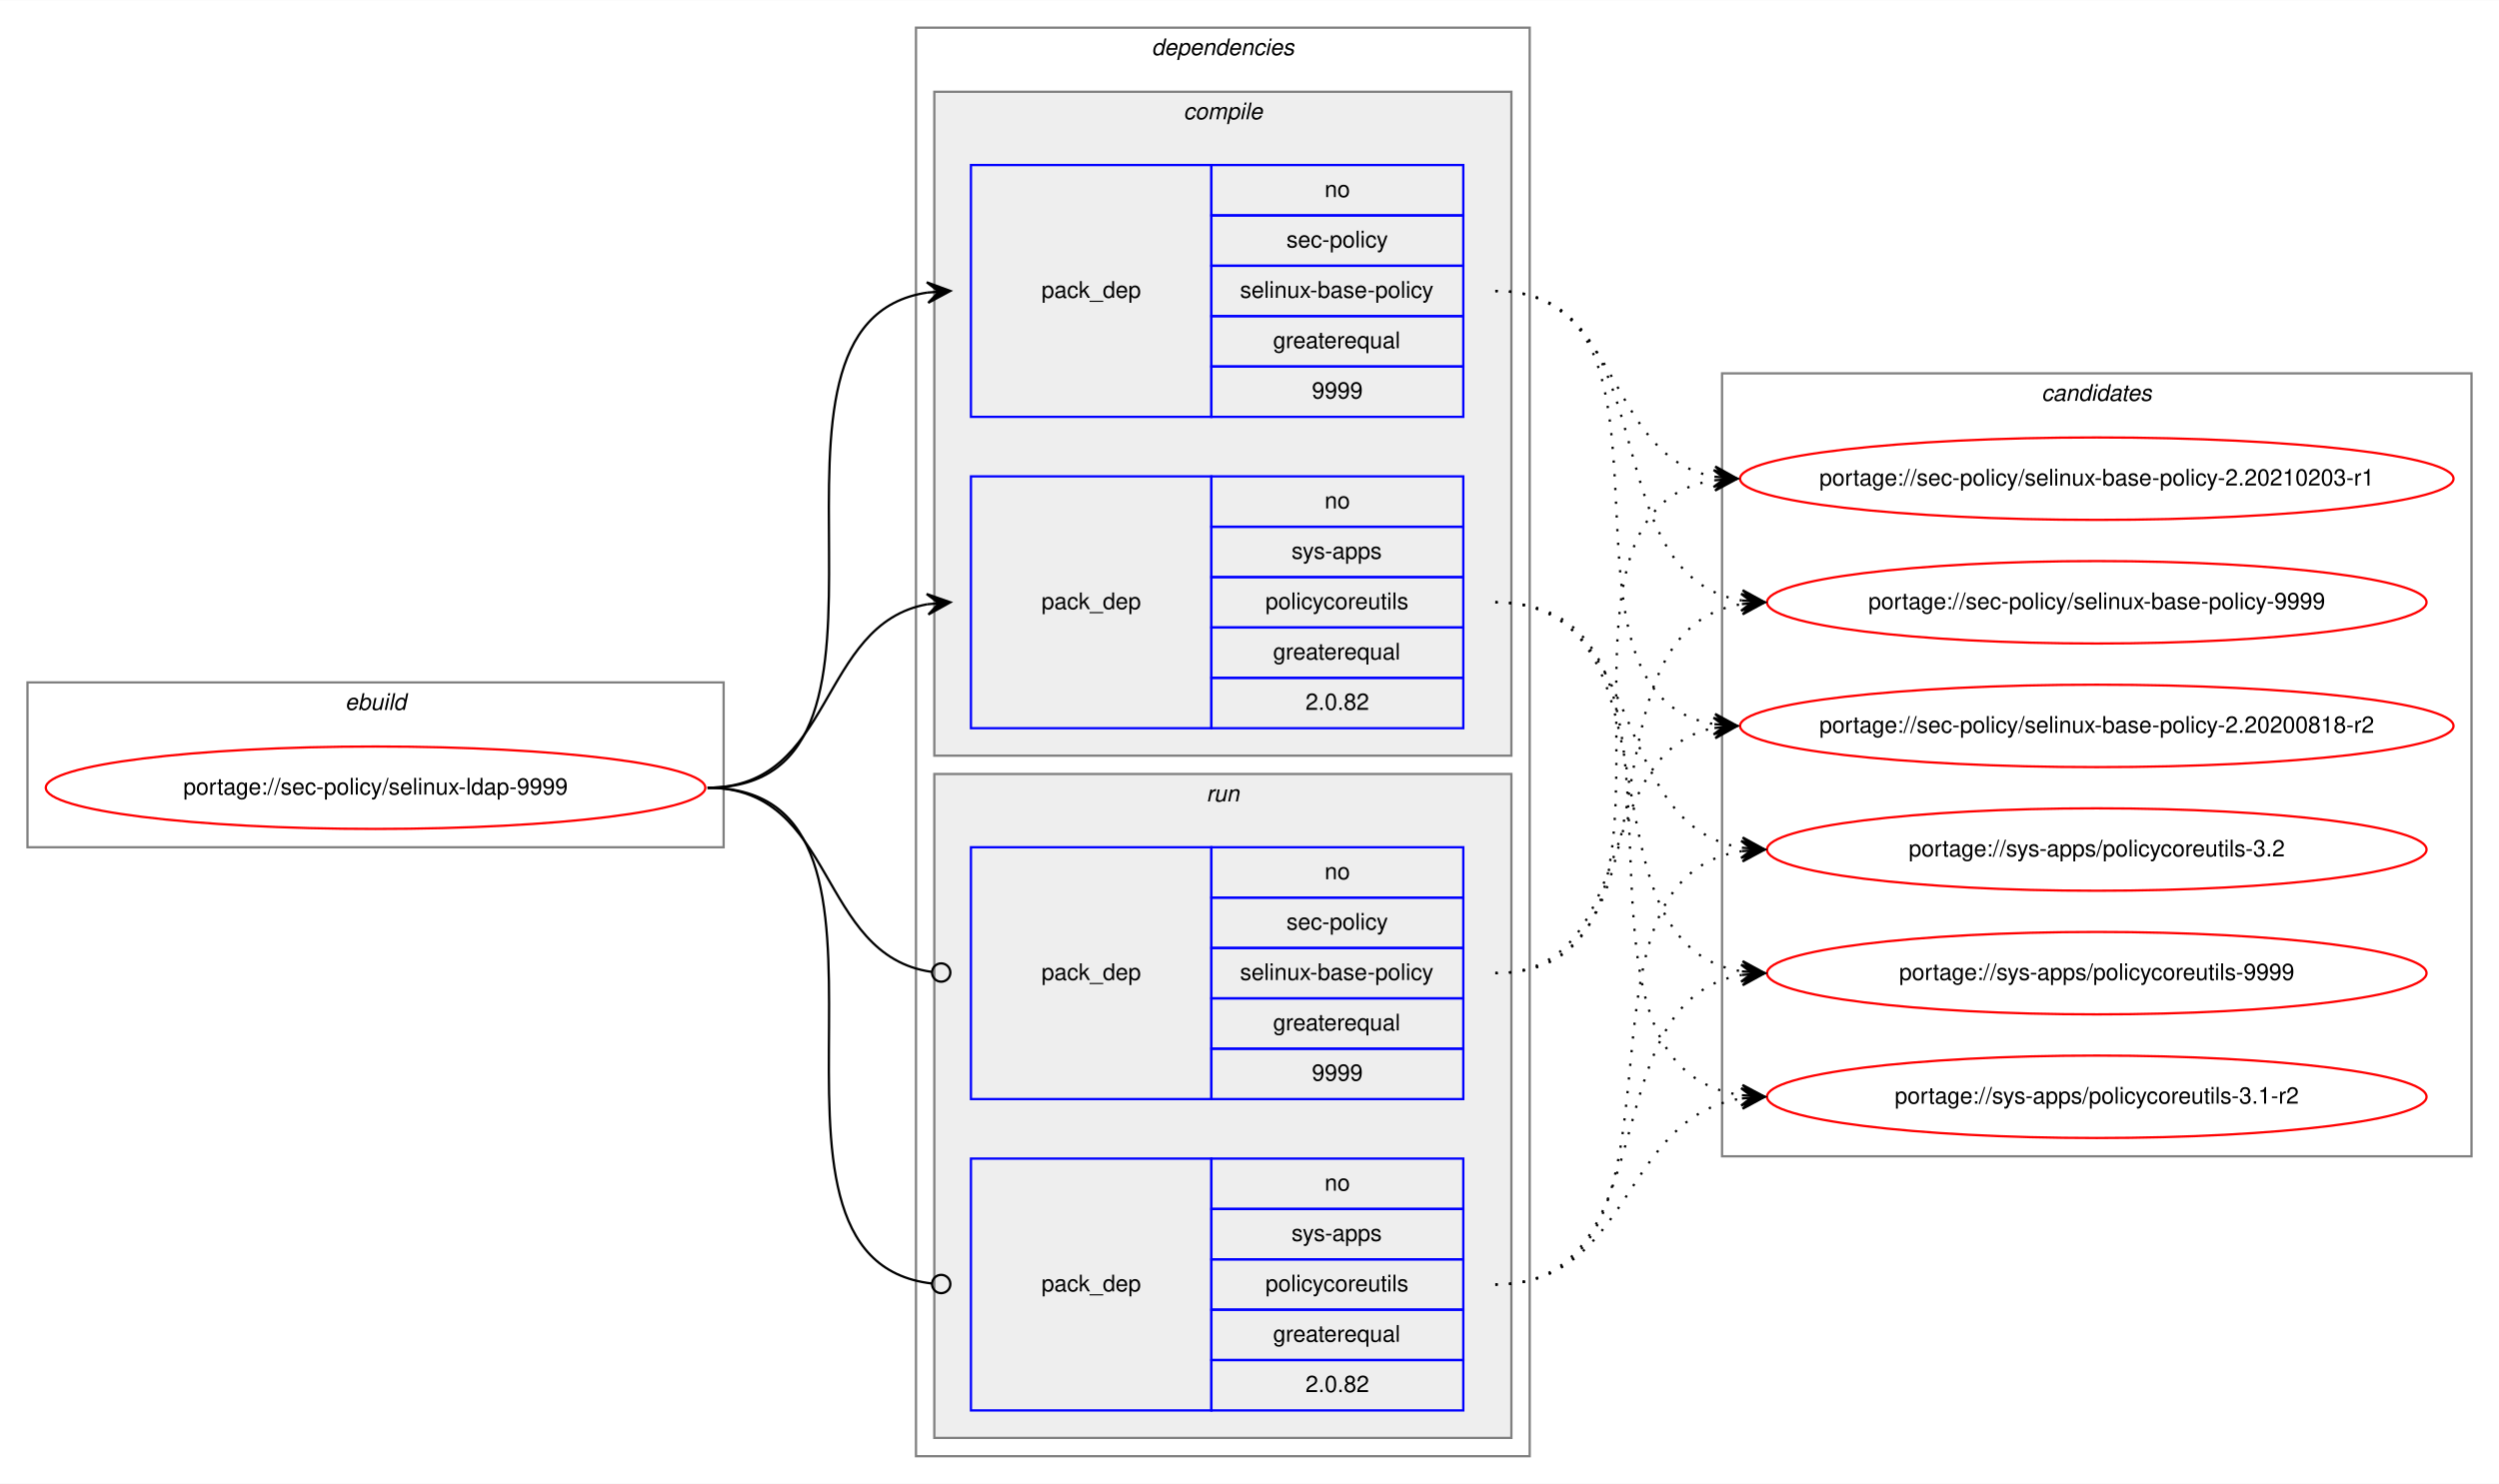
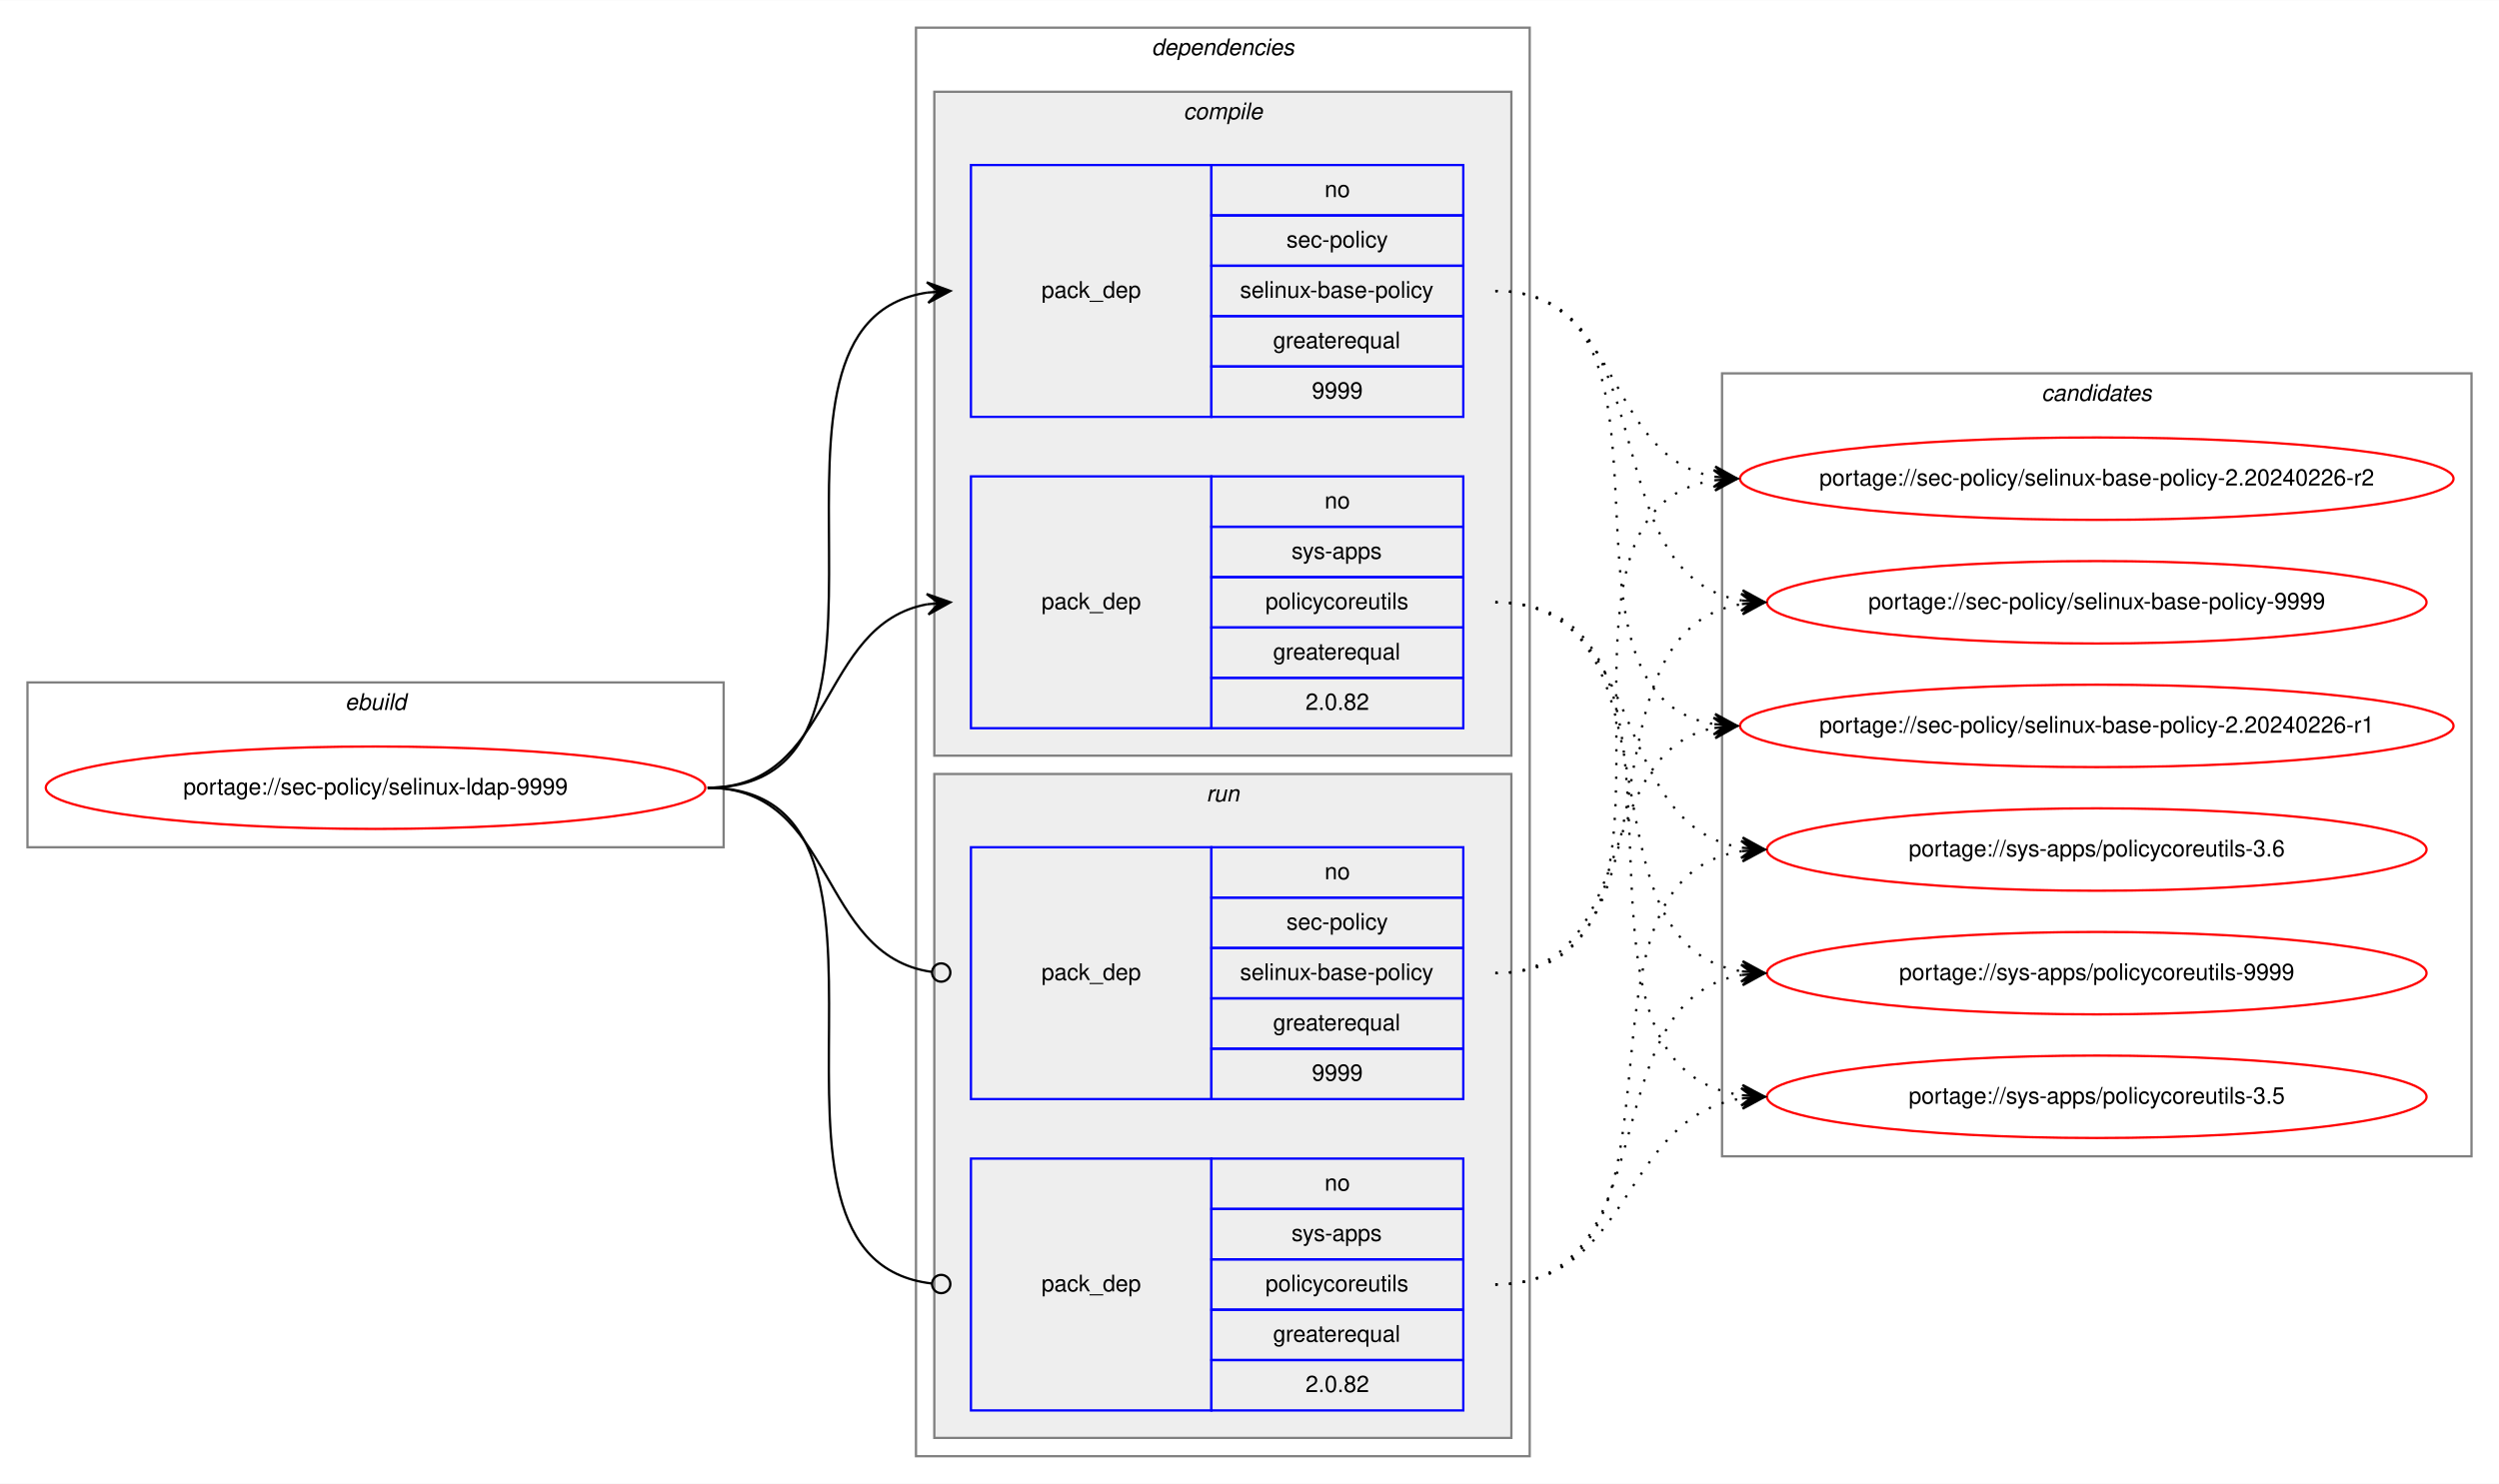
<svg xmlns="http://www.w3.org/2000/svg" xmlns:xlink="http://www.w3.org/1999/xlink" width="1091pt" height="648pt" viewBox="0.00 0.00 1091.28 648.00">
  <g id="graph0" class="graph" transform="scale(1 1) rotate(0) translate(4 644)">
    <polygon fill="white" stroke="transparent" points="-4,4 -4,-644 1087.28,-644 1087.28,4 -4,4" />
    <g id="clust1" class="cluster">
      <polygon fill="none" stroke="gray" points="8,-274 8,-346 312,-346 312,-274 8,-274" />
      <text text-anchor="start" x="146.66" y="-334" font-family="Helvetica,sans-Serif" font-style="italic" font-size="10.00">ebuild</text>
    </g>
    <g id="clust2" class="cluster">
      <polygon fill="none" stroke="gray" points="396,-8 396,-632 664,-632 664,-8 396,-8" />
      <text text-anchor="start" x="498.88" y="-620" font-family="Helvetica,sans-Serif" font-style="italic" font-size="10.00">dependencies</text>
    </g>
    <g id="clust3" class="cluster">
      <polygon fill="#eeeeee" stroke="gray" points="404,-314 404,-604 656,-604 656,-314 404,-314" />
      <text text-anchor="start" x="512.78" y="-592" font-family="Helvetica,sans-Serif" font-style="italic" font-size="10.00">compile</text>
    </g>
    <g id="clust7" class="cluster">
      <polygon fill="#eeeeee" stroke="gray" points="404,-16 404,-306 656,-306 656,-16 404,-16" />
      <text text-anchor="start" x="522.78" y="-294" font-family="Helvetica,sans-Serif" font-style="italic" font-size="10.00">run</text>
    </g>
    <g id="clust10" class="cluster">
      <polygon fill="none" stroke="gray" points="748,-139 748,-481 1075.28,-481 1075.28,-139 748,-139" />
      <text text-anchor="start" x="887.47" y="-469" font-family="Helvetica,sans-Serif" font-style="italic" font-size="10.00">candidates</text>
    </g>
    <g id="node1" class="node">
      <g id="a_node1">
        <a xlink:href="../sec-policy/selinux-ldap-9999.svg" xlink:title="portage://sec-policy/selinux-ldap-9999">
          <ellipse fill="none" stroke="red" cx="160" cy="-300" rx="144" ry="18" />
          <text text-anchor="middle" x="160" y="-297" font-family="Helvetica,sans-Serif" font-size="10.00">portage://sec-policy/selinux-ldap-9999</text>
        </a>
      </g>
    </g>
    <g id="node2" class="node">
      <polygon fill="none" stroke="blue" points="420,-462 420,-572 525,-572 525,-462 420,-462" />
      <text text-anchor="start" x="450.82" y="-514" font-family="Helvetica,sans-Serif" font-size="10.00">pack_dep</text>
      <polygon fill="none" stroke="blue" points="525,-550 525,-572 635,-572 635,-550 525,-550" />
      <text text-anchor="start" x="574.44" y="-558" font-family="Helvetica,sans-Serif" font-size="10.00">no</text>
      <polygon fill="none" stroke="blue" points="525,-528 525,-550 635,-550 635,-528 525,-528" />
      <text text-anchor="start" x="557.78" y="-536" font-family="Helvetica,sans-Serif" font-size="10.00">sec-policy</text>
      <polygon fill="none" stroke="blue" points="525,-506 525,-528 635,-528 635,-506 525,-506" />
      <text text-anchor="start" x="537.5" y="-514" font-family="Helvetica,sans-Serif" font-size="10.00">selinux-base-policy</text>
      <polygon fill="none" stroke="blue" points="525,-484 525,-506 635,-506 635,-484 525,-484" />
      <text text-anchor="start" x="551.94" y="-492" font-family="Helvetica,sans-Serif" font-size="10.00">greaterequal</text>
      <polygon fill="none" stroke="blue" points="525,-462 525,-484 635,-484 635,-462 525,-462" />
      <text text-anchor="start" x="568.88" y="-470" font-family="Helvetica,sans-Serif" font-size="10.00">9999</text>
    </g>
    <g id="edge1" class="edge">
      <path fill="none" stroke="black" d="M305,-300C408.77,-300 310.64,-502.83 401.01,-516.3" />
      <polygon fill="black" stroke="black" points="411,-517 400.71,-520.79 406.01,-516.65 401.02,-516.3 401.02,-516.3 401.02,-516.3 406.01,-516.65 401.34,-511.81 411,-517 411,-517" />
    </g>
    <g id="node3" class="node">
      <polygon fill="none" stroke="blue" points="420,-326 420,-436 525,-436 525,-326 420,-326" />
      <text text-anchor="start" x="450.82" y="-378" font-family="Helvetica,sans-Serif" font-size="10.00">pack_dep</text>
      <polygon fill="none" stroke="blue" points="525,-414 525,-436 635,-436 635,-414 525,-414" />
      <text text-anchor="start" x="574.44" y="-422" font-family="Helvetica,sans-Serif" font-size="10.00">no</text>
      <polygon fill="none" stroke="blue" points="525,-392 525,-414 635,-414 635,-392 525,-392" />
      <text text-anchor="start" x="560" y="-400" font-family="Helvetica,sans-Serif" font-size="10.00">sys-apps</text>
      <polygon fill="none" stroke="blue" points="525,-370 525,-392 635,-392 635,-370 525,-370" />
      <text text-anchor="start" x="548.61" y="-378" font-family="Helvetica,sans-Serif" font-size="10.00">policycoreutils</text>
      <polygon fill="none" stroke="blue" points="525,-348 525,-370 635,-370 635,-348 525,-348" />
      <text text-anchor="start" x="551.94" y="-356" font-family="Helvetica,sans-Serif" font-size="10.00">greaterequal</text>
      <polygon fill="none" stroke="blue" points="525,-326 525,-348 635,-348 635,-326 525,-326" />
      <text text-anchor="start" x="566.1" y="-334" font-family="Helvetica,sans-Serif" font-size="10.00">2.0.82</text>
    </g>
    <g id="edge2" class="edge">
      <path fill="none" stroke="black" d="M305,-300C360.7,-300 352.97,-371.49 400.99,-380.15" />
      <polygon fill="black" stroke="black" points="411,-381 400.65,-384.63 406.02,-380.57 401.04,-380.15 401.04,-380.15 401.04,-380.15 406.02,-380.57 401.42,-375.67 411,-381 411,-381" />
    </g>
    <g id="node4" class="node">
      <polygon fill="none" stroke="blue" points="420,-164 420,-274 525,-274 525,-164 420,-164" />
      <text text-anchor="start" x="450.82" y="-216" font-family="Helvetica,sans-Serif" font-size="10.00">pack_dep</text>
      <polygon fill="none" stroke="blue" points="525,-252 525,-274 635,-274 635,-252 525,-252" />
      <text text-anchor="start" x="574.44" y="-260" font-family="Helvetica,sans-Serif" font-size="10.00">no</text>
      <polygon fill="none" stroke="blue" points="525,-230 525,-252 635,-252 635,-230 525,-230" />
      <text text-anchor="start" x="557.78" y="-238" font-family="Helvetica,sans-Serif" font-size="10.00">sec-policy</text>
      <polygon fill="none" stroke="blue" points="525,-208 525,-230 635,-230 635,-208 525,-208" />
      <text text-anchor="start" x="537.5" y="-216" font-family="Helvetica,sans-Serif" font-size="10.00">selinux-base-policy</text>
      <polygon fill="none" stroke="blue" points="525,-186 525,-208 635,-208 635,-186 525,-186" />
      <text text-anchor="start" x="551.94" y="-194" font-family="Helvetica,sans-Serif" font-size="10.00">greaterequal</text>
      <polygon fill="none" stroke="blue" points="525,-164 525,-186 635,-186 635,-164 525,-164" />
      <text text-anchor="start" x="568.88" y="-172" font-family="Helvetica,sans-Serif" font-size="10.00">9999</text>
    </g>
    <g id="edge3" class="edge">
      <path fill="none" stroke="black" d="M305,-300C361.4,-300 352.77,-226.72 402.81,-219.56" />
      <ellipse fill="none" stroke="black" cx="407.01" cy="-219.27" rx="4" ry="4" />
    </g>
    <g id="node5" class="node">
      <polygon fill="none" stroke="blue" points="420,-28 420,-138 525,-138 525,-28 420,-28" />
      <text text-anchor="start" x="450.82" y="-80" font-family="Helvetica,sans-Serif" font-size="10.00">pack_dep</text>
      <polygon fill="none" stroke="blue" points="525,-116 525,-138 635,-138 635,-116 525,-116" />
      <text text-anchor="start" x="574.44" y="-124" font-family="Helvetica,sans-Serif" font-size="10.00">no</text>
      <polygon fill="none" stroke="blue" points="525,-94 525,-116 635,-116 635,-94 525,-94" />
      <text text-anchor="start" x="560" y="-102" font-family="Helvetica,sans-Serif" font-size="10.00">sys-apps</text>
      <polygon fill="none" stroke="blue" points="525,-72 525,-94 635,-94 635,-72 525,-72" />
      <text text-anchor="start" x="548.61" y="-80" font-family="Helvetica,sans-Serif" font-size="10.00">policycoreutils</text>
      <polygon fill="none" stroke="blue" points="525,-50 525,-72 635,-72 635,-50 525,-50" />
      <text text-anchor="start" x="551.94" y="-58" font-family="Helvetica,sans-Serif" font-size="10.00">greaterequal</text>
      <polygon fill="none" stroke="blue" points="525,-28 525,-50 635,-50 635,-28 525,-28" />
      <text text-anchor="start" x="566.1" y="-36" font-family="Helvetica,sans-Serif" font-size="10.00">2.0.82</text>
    </g>
    <g id="edge4" class="edge">
      <path fill="none" stroke="black" d="M305,-300C409.51,-300 309.24,-94.29 402.95,-83.44" />
      <ellipse fill="none" stroke="black" cx="407.01" cy="-83.22" rx="4" ry="4" />
    </g>
    <g id="node6" class="node">
      <g id="a_node6">
-         <a xlink:href="../sec-policy/selinux-base-policy-2.20200818-r2.svg" xlink:title="portage://sec-policy/selinux-base-policy-2.20200818-r2">
+         <a xlink:href="../sec-policy/selinux-base-policy-2.20240226-r1.svg" xlink:title="portage://sec-policy/selinux-base-policy-2.20240226-r1">
          <ellipse fill="none" stroke="red" cx="911.64" cy="-327" rx="155.78" ry="18" />
-           <text text-anchor="middle" x="911.64" y="-324" font-family="Helvetica,sans-Serif" font-size="10.00">portage://sec-policy/selinux-base-policy-2.20200818-r2</text>
+           <text text-anchor="middle" x="911.64" y="-324" font-family="Helvetica,sans-Serif" font-size="10.00">portage://sec-policy/selinux-base-policy-2.20240226-r1</text>
        </a>
      </g>
    </g>
    <g id="edge5" class="edge">
      <path fill="none" stroke="black" stroke-dasharray="1,5" d="M649,-517C742.03,-517 664.27,-340.84 744.63,-327.77" />
      <polygon fill="black" stroke="black" points="754.64,-327 745.01,-332.25 749.66,-327.38 744.67,-327.76 744.67,-327.76 744.67,-327.76 749.66,-327.38 744.33,-323.28 754.64,-327 754.64,-327" />
    </g>
    <g id="node7" class="node">
      <g id="a_node7">
-         <a xlink:href="../sec-policy/selinux-base-policy-2.20210203-r1.svg" xlink:title="portage://sec-policy/selinux-base-policy-2.20210203-r1">
+         <a xlink:href="../sec-policy/selinux-base-policy-2.20240226-r2.svg" xlink:title="portage://sec-policy/selinux-base-policy-2.20240226-r2">
          <ellipse fill="none" stroke="red" cx="911.64" cy="-435" rx="155.78" ry="18" />
-           <text text-anchor="middle" x="911.64" y="-432" font-family="Helvetica,sans-Serif" font-size="10.00">portage://sec-policy/selinux-base-policy-2.20210203-r1</text>
+           <text text-anchor="middle" x="911.64" y="-432" font-family="Helvetica,sans-Serif" font-size="10.00">portage://sec-policy/selinux-base-policy-2.20240226-r2</text>
        </a>
      </g>
    </g>
    <g id="edge6" class="edge">
      <path fill="none" stroke="black" stroke-dasharray="1,5" d="M649,-517C704.84,-517 696.54,-444.63 744.61,-435.87" />
      <polygon fill="black" stroke="black" points="754.64,-435 745.07,-440.34 749.66,-435.43 744.68,-435.86 744.68,-435.86 744.68,-435.86 749.66,-435.43 744.29,-431.38 754.64,-435 754.64,-435" />
    </g>
    <g id="node8" class="node">
      <g id="a_node8">
        <a xlink:href="../sec-policy/selinux-base-policy-9999.svg" xlink:title="portage://sec-policy/selinux-base-policy-9999">
          <ellipse fill="none" stroke="red" cx="911.64" cy="-381" rx="144" ry="18" />
          <text text-anchor="middle" x="911.64" y="-378" font-family="Helvetica,sans-Serif" font-size="10.00">portage://sec-policy/selinux-base-policy-9999</text>
        </a>
      </g>
    </g>
    <g id="edge7" class="edge">
      <path fill="none" stroke="black" stroke-dasharray="1,5" d="M649,-517C725.33,-517 690.27,-392.94 756.59,-381.8" />
      <polygon fill="black" stroke="black" points="766.64,-381 757.03,-386.28 761.66,-381.4 756.67,-381.79 756.67,-381.79 756.67,-381.79 761.66,-381.4 756.32,-377.31 766.64,-381 766.64,-381" />
    </g>
    <g id="node9" class="node">
      <g id="a_node9">
-         <a xlink:href="../sys-apps/policycoreutils-3.1-r2.svg" xlink:title="portage://sys-apps/policycoreutils-3.1-r2">
+         <a xlink:href="../sys-apps/policycoreutils-3.5.svg" xlink:title="portage://sys-apps/policycoreutils-3.5">
          <ellipse fill="none" stroke="red" cx="911.64" cy="-165" rx="144" ry="18" />
-           <text text-anchor="middle" x="911.64" y="-162" font-family="Helvetica,sans-Serif" font-size="10.00">portage://sys-apps/policycoreutils-3.1-r2</text>
+           <text text-anchor="middle" x="911.64" y="-162" font-family="Helvetica,sans-Serif" font-size="10.00">portage://sys-apps/policycoreutils-3.5</text>
        </a>
      </g>
    </g>
    <g id="edge8" class="edge">
      <path fill="none" stroke="black" stroke-dasharray="1,5" d="M649,-381C754.69,-381 663.8,-179.11 756.43,-165.7" />
      <polygon fill="black" stroke="black" points="766.64,-165 756.97,-170.17 761.65,-165.34 756.66,-165.68 756.66,-165.68 756.66,-165.68 761.65,-165.34 756.36,-161.19 766.64,-165 766.64,-165" />
    </g>
    <g id="node10" class="node">
      <g id="a_node10">
-         <a xlink:href="../sys-apps/policycoreutils-3.2.svg" xlink:title="portage://sys-apps/policycoreutils-3.2">
+         <a xlink:href="../sys-apps/policycoreutils-3.6.svg" xlink:title="portage://sys-apps/policycoreutils-3.6">
          <ellipse fill="none" stroke="red" cx="911.64" cy="-273" rx="144" ry="18" />
-           <text text-anchor="middle" x="911.64" y="-270" font-family="Helvetica,sans-Serif" font-size="10.00">portage://sys-apps/policycoreutils-3.2</text>
+           <text text-anchor="middle" x="911.64" y="-270" font-family="Helvetica,sans-Serif" font-size="10.00">portage://sys-apps/policycoreutils-3.6</text>
        </a>
      </g>
    </g>
    <g id="edge9" class="edge">
      <path fill="none" stroke="black" stroke-dasharray="1,5" d="M649,-381C716.37,-381 697.89,-283.69 756.54,-273.81" />
      <polygon fill="black" stroke="black" points="766.64,-273 757.03,-278.28 761.66,-273.4 756.67,-273.8 756.67,-273.8 756.67,-273.8 761.66,-273.4 756.31,-269.31 766.64,-273 766.64,-273" />
    </g>
    <g id="node11" class="node">
      <g id="a_node11">
        <a xlink:href="../sys-apps/policycoreutils-9999.svg" xlink:title="portage://sys-apps/policycoreutils-9999">
          <ellipse fill="none" stroke="red" cx="911.64" cy="-219" rx="144" ry="18" />
          <text text-anchor="middle" x="911.64" y="-216" font-family="Helvetica,sans-Serif" font-size="10.00">portage://sys-apps/policycoreutils-9999</text>
        </a>
      </g>
    </g>
    <g id="edge10" class="edge">
      <path fill="none" stroke="black" stroke-dasharray="1,5" d="M649,-381C734.33,-381 682.36,-232.02 756.43,-219.8" />
      <polygon fill="black" stroke="black" points="766.64,-219 757.02,-224.26 761.66,-219.39 756.67,-219.78 756.67,-219.78 756.67,-219.78 761.66,-219.39 756.32,-215.29 766.64,-219 766.64,-219" />
    </g>
    <g id="edge11" class="edge">
      <path fill="none" stroke="black" stroke-dasharray="1,5" d="M649,-219C712.47,-219 690.34,-315.51 744.45,-326.07" />
      <polygon fill="black" stroke="black" points="754.64,-327 744.27,-330.57 749.66,-326.54 744.68,-326.09 744.68,-326.09 744.68,-326.09 749.66,-326.54 745.09,-321.61 754.64,-327 754.64,-327" />
    </g>
    <g id="edge12" class="edge">
      <path fill="none" stroke="black" stroke-dasharray="1,5" d="M649,-219C752.21,-219 654.91,-420.49 744.42,-434.26" />
      <polygon fill="black" stroke="black" points="754.64,-435 744.34,-438.77 749.65,-434.64 744.67,-434.28 744.67,-434.28 744.67,-434.28 749.65,-434.64 744.99,-429.79 754.64,-435 754.64,-435" />
    </g>
    <g id="edge13" class="edge">
      <path fill="none" stroke="black" stroke-dasharray="1,5" d="M649,-219C734.33,-219 682.36,-367.98 756.43,-380.2" />
      <polygon fill="black" stroke="black" points="766.64,-381 756.32,-384.71 761.66,-380.61 756.67,-380.22 756.67,-380.22 756.67,-380.22 761.66,-380.61 757.02,-375.74 766.64,-381 766.64,-381" />
    </g>
    <g id="edge14" class="edge">
      <path fill="none" stroke="black" stroke-dasharray="1,5" d="M649,-83C709.12,-83 703.79,-155.97 756.49,-164.24" />
      <polygon fill="black" stroke="black" points="766.64,-165 756.33,-168.74 761.66,-164.63 756.67,-164.25 756.67,-164.25 756.67,-164.25 761.66,-164.63 757,-159.77 766.64,-165 766.64,-165" />
    </g>
    <g id="edge15" class="edge">
      <path fill="none" stroke="black" stroke-dasharray="1,5" d="M649,-83C744.73,-83 672.94,-259.52 756.56,-272.27" />
      <polygon fill="black" stroke="black" points="766.64,-273 756.34,-276.77 761.65,-272.64 756.67,-272.28 756.67,-272.28 756.67,-272.28 761.65,-272.64 756.99,-267.79 766.64,-273 766.64,-273" />
    </g>
    <g id="edge16" class="edge">
      <path fill="none" stroke="black" stroke-dasharray="1,5" d="M649,-83C725.33,-83 690.27,-207.06 756.59,-218.2" />
      <polygon fill="black" stroke="black" points="766.64,-219 756.32,-222.69 761.66,-218.6 756.67,-218.21 756.67,-218.21 756.67,-218.21 761.66,-218.6 757.03,-213.72 766.64,-219 766.64,-219" />
    </g>
  </g>
</svg>
